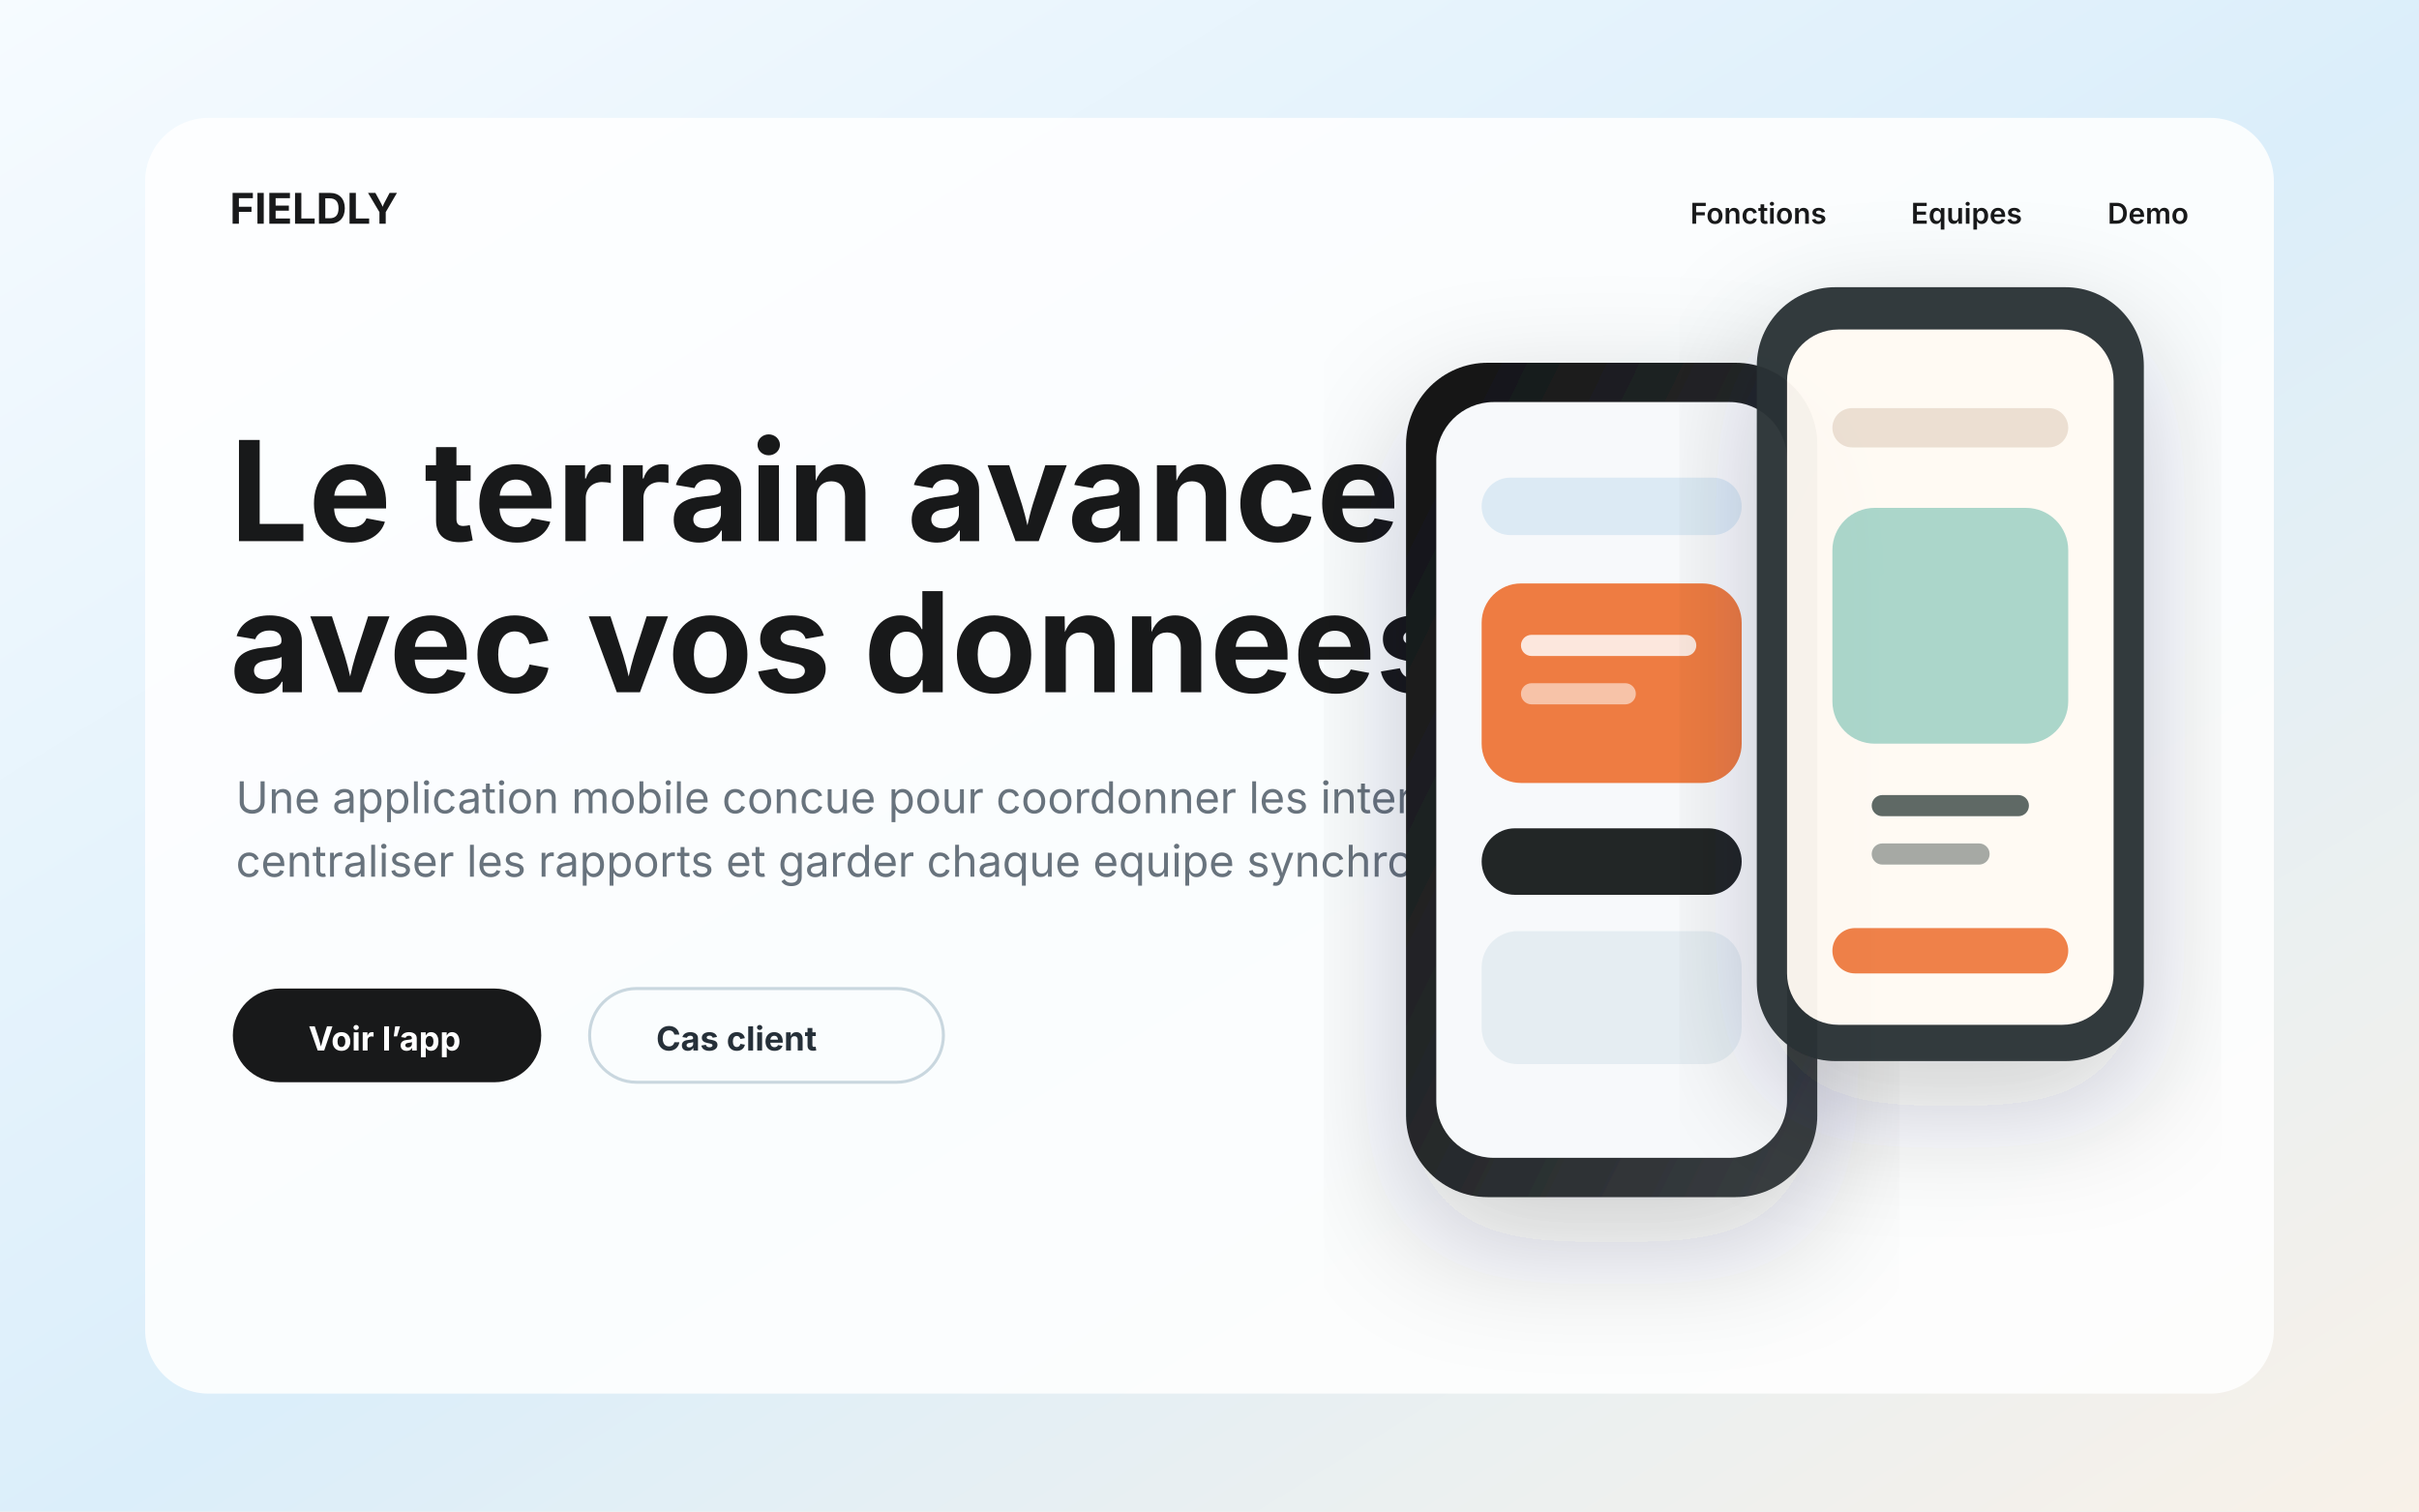
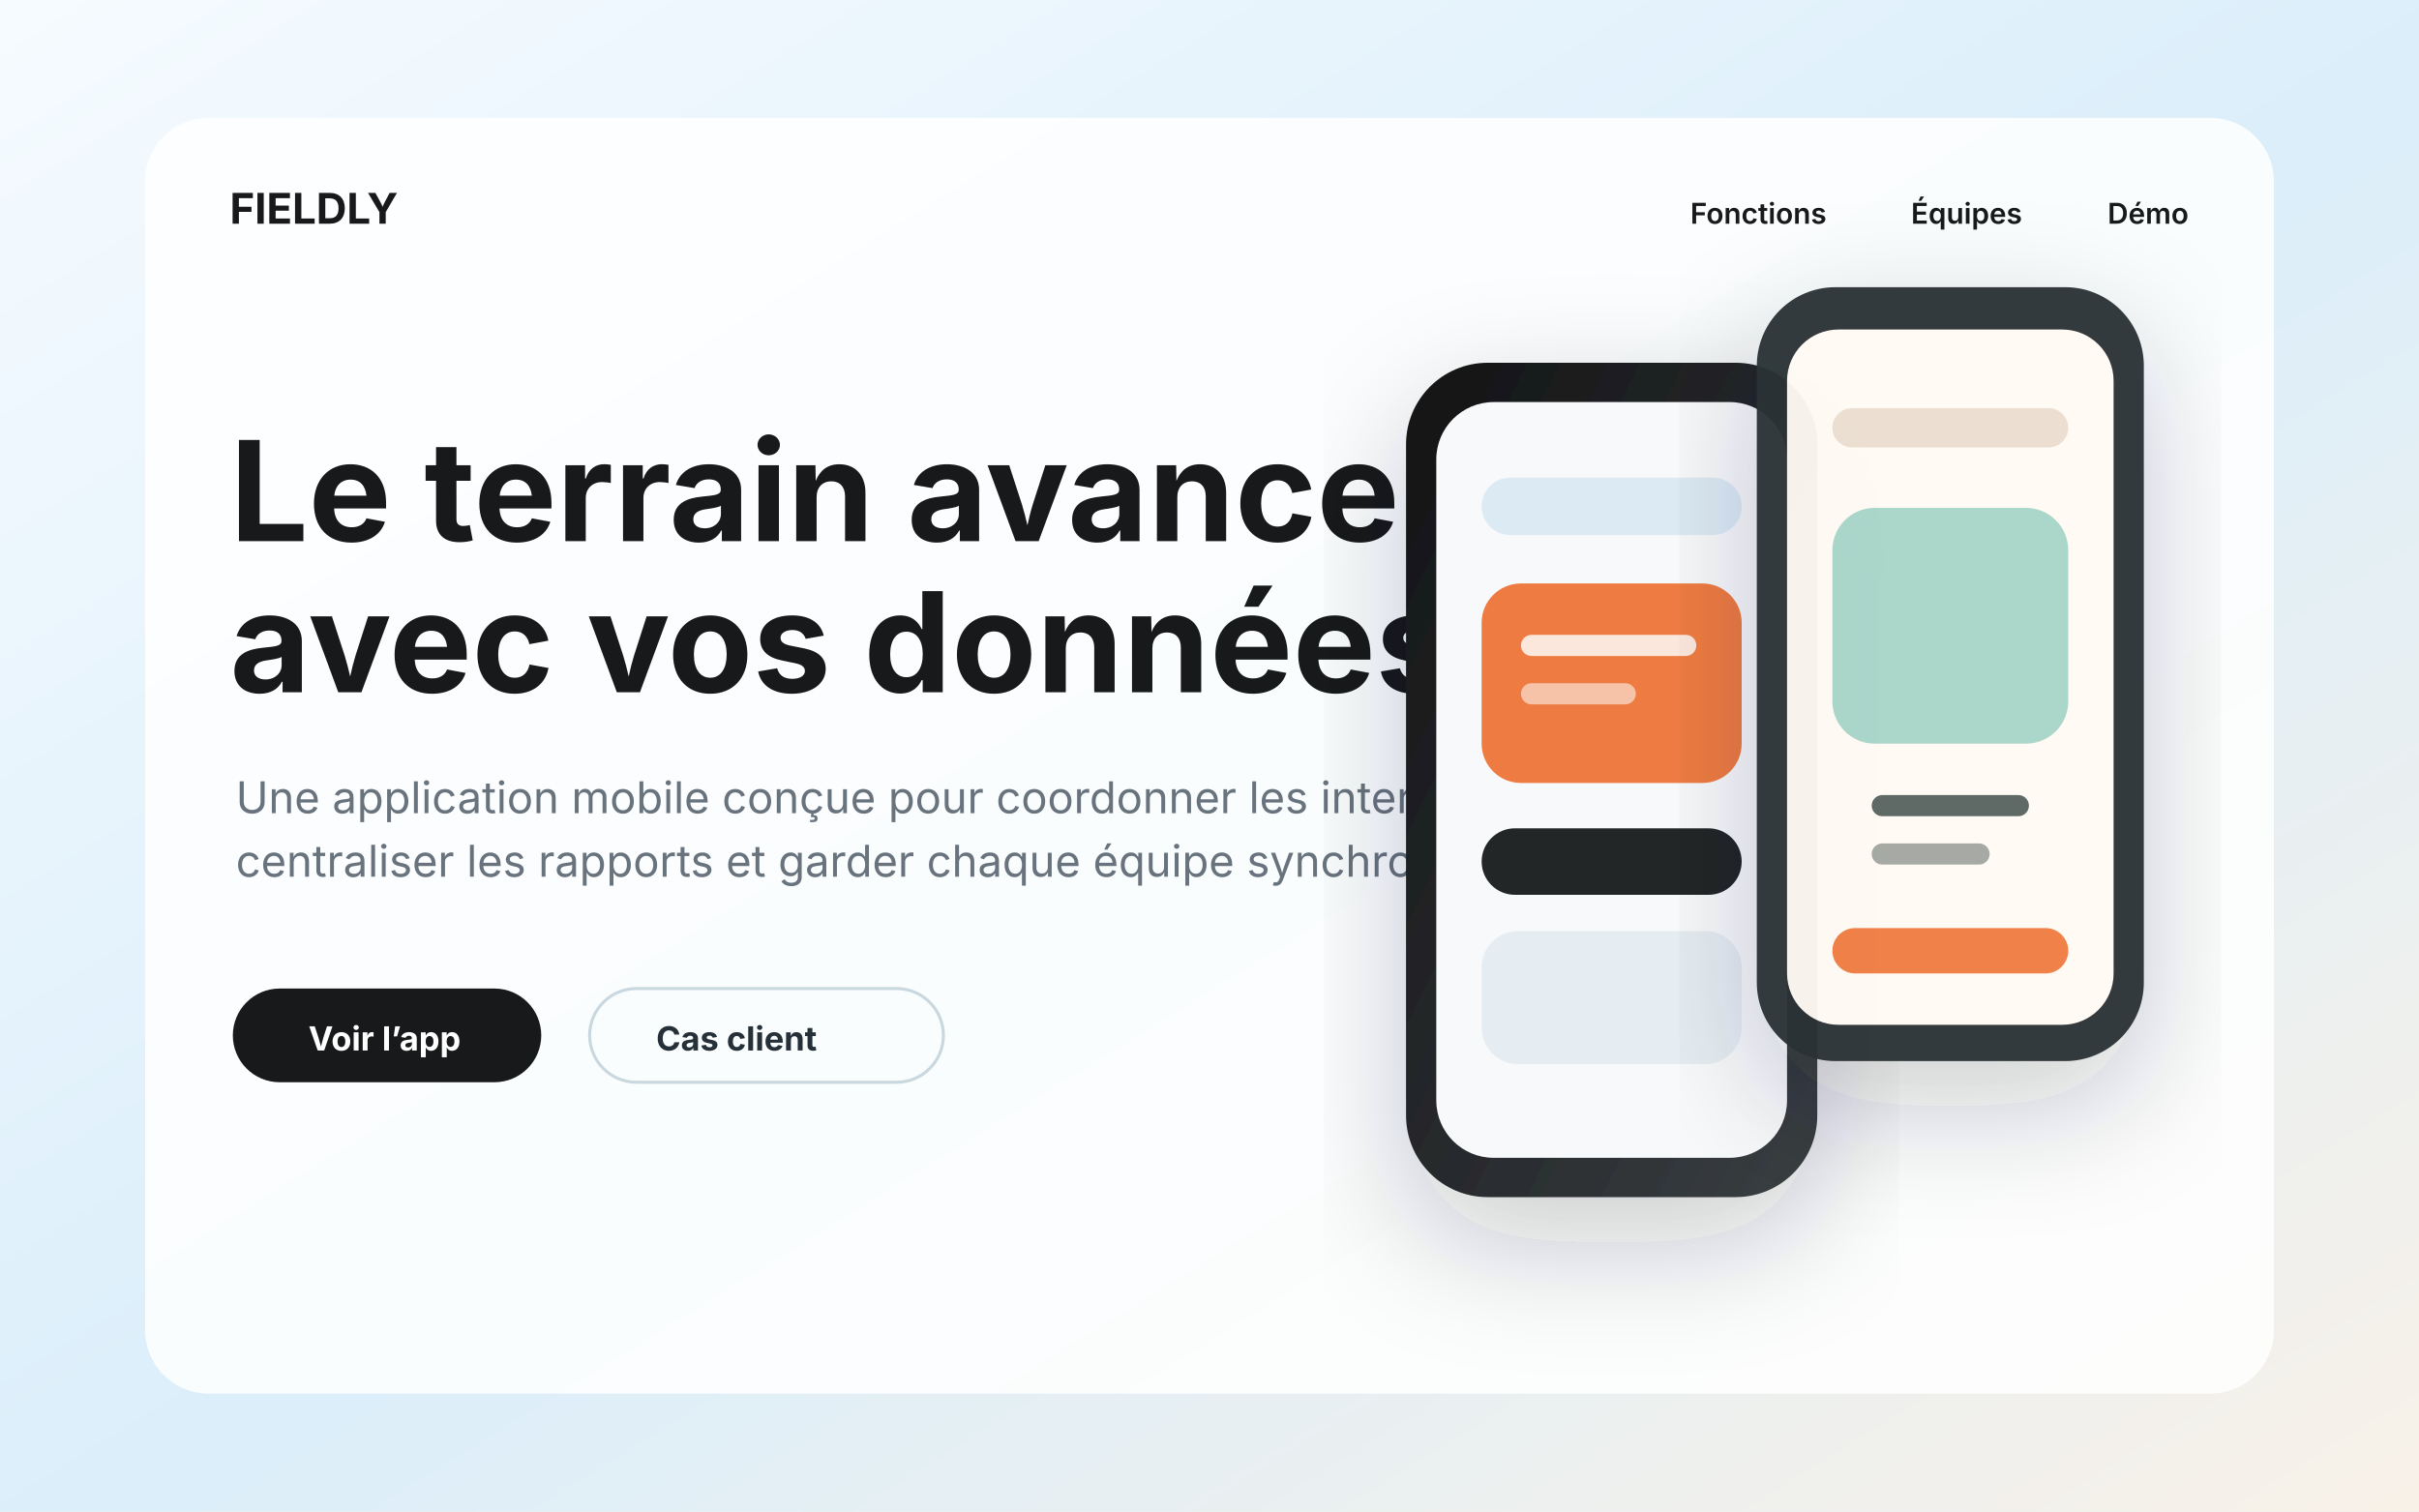
<svg xmlns="http://www.w3.org/2000/svg" width="1600" height="1000" viewBox="0 0 1600 1000" role="img" aria-label="Capture de site pour application mobile">
  <defs>
    <linearGradient id="bg" x1="0" y1="0" x2="1" y2="1">
      <stop offset="0" stop-color="#f6fbff" />
      <stop offset="0.52" stop-color="#dbeefa" />
      <stop offset="1" stop-color="#f8f1e8" />
    </linearGradient>
    <linearGradient id="phone" x1="0" y1="0" x2="1" y2="1">
      <stop offset="0" stop-color="#121314" />
      <stop offset="1" stop-color="#3a3f43" />
    </linearGradient>
    <filter id="softShadow" x="-20%" y="-20%" width="140%" height="150%">
      <feDropShadow dx="0" dy="30" stdDeviation="42" flood-color="#1c2b35" flood-opacity="0.22" />
    </filter>
  </defs>
  <rect width="1600" height="1000" fill="url(#bg)" />
  <rect x="96" y="78" width="1408" height="844" rx="42" fill="#ffffff" opacity="0.86" />
  <g fill="#18191a" font-family="Inter, Helvetica, Arial, sans-serif">
    <text x="152" y="148" font-size="28" font-weight="700">FIELDLY</text>
    <text x="1118" y="148" font-size="19" font-weight="600">Fonctions</text>
-     <text x="1264" y="148" font-size="19" font-weight="600">Equipes</text>
-     <text x="1394" y="148" font-size="19" font-weight="600">Demo</text>
+     <text x="1264" y="148" font-size="19" font-weight="600">Équipes</text>
+     <text x="1394" y="148" font-size="19" font-weight="600">Démo</text>
    <text x="152" y="358" font-size="92" font-weight="750">Le terrain avance</text>
-     <text x="152" y="458" font-size="92" font-weight="750">avec vos donnees.</text>
+     <text x="152" y="458" font-size="92" font-weight="750">avec vos données.</text>
  </g>
-   <text x="156" y="538" fill="#68737d" font-family="Inter, Helvetica, Arial, sans-serif" font-size="29">Une application mobile concue pour coordonner les interventions,</text>
-   <text x="156" y="580" fill="#68737d" font-family="Inter, Helvetica, Arial, sans-serif" font-size="29">centraliser les rapports et garder chaque equipe synchronisee.</text>
+   <text x="156" y="538" fill="#68737d" font-family="Inter, Helvetica, Arial, sans-serif" font-size="29">Une application mobile conçue pour coordonner les interventions,</text>
+   <text x="156" y="580" fill="#68737d" font-family="Inter, Helvetica, Arial, sans-serif" font-size="29">centraliser les rapports et garder chaque équipe synchronisée.</text>
  <rect x="154" y="654" width="204" height="62" rx="31" fill="#18191a" />
  <text x="204" y="695" fill="#ffffff" font-family="Inter, Helvetica, Arial, sans-serif" font-size="22" font-weight="700">Voir l’app</text>
  <rect x="390" y="654" width="234" height="62" rx="31" fill="none" stroke="#c9d7df" stroke-width="2" />
  <text x="434" y="695" fill="#263039" font-family="Inter, Helvetica, Arial, sans-serif" font-size="22" font-weight="700">Cas client</text>
  <g filter="url(#softShadow)">
    <rect x="930" y="240" width="272" height="552" rx="54" fill="url(#phone)" />
    <rect x="950" y="266" width="232" height="500" rx="38" fill="#f7f9fb" />
    <rect x="980" y="316" width="172" height="38" rx="19" fill="#dceaf4" />
    <rect x="980" y="386" width="172" height="132" rx="26" fill="#ee7c42" />
    <rect x="1006" y="420" width="116" height="14" rx="7" fill="#ffffff" opacity="0.82" />
    <rect x="1006" y="452" width="76" height="14" rx="7" fill="#ffffff" opacity="0.54" />
    <rect x="980" y="548" width="172" height="44" rx="22" fill="#222528" />
    <rect x="980" y="616" width="172" height="88" rx="24" fill="#e5edf2" />
  </g>
  <g filter="url(#softShadow)" opacity="0.96">
    <rect x="1162" y="190" width="256" height="512" rx="52" fill="#2b3034" />
    <rect x="1182" y="218" width="216" height="460" rx="34" fill="#fffaf3" />
    <rect x="1212" y="270" width="156" height="26" rx="13" fill="#ebded0" />
    <rect x="1212" y="336" width="156" height="156" rx="28" fill="#a8d4c8" />
    <rect x="1238" y="526" width="104" height="14" rx="7" fill="#22312e" opacity="0.75" />
    <rect x="1238" y="558" width="78" height="14" rx="7" fill="#22312e" opacity="0.42" />
    <rect x="1212" y="614" width="156" height="30" rx="15" fill="#ee7c42" />
  </g>
</svg>
